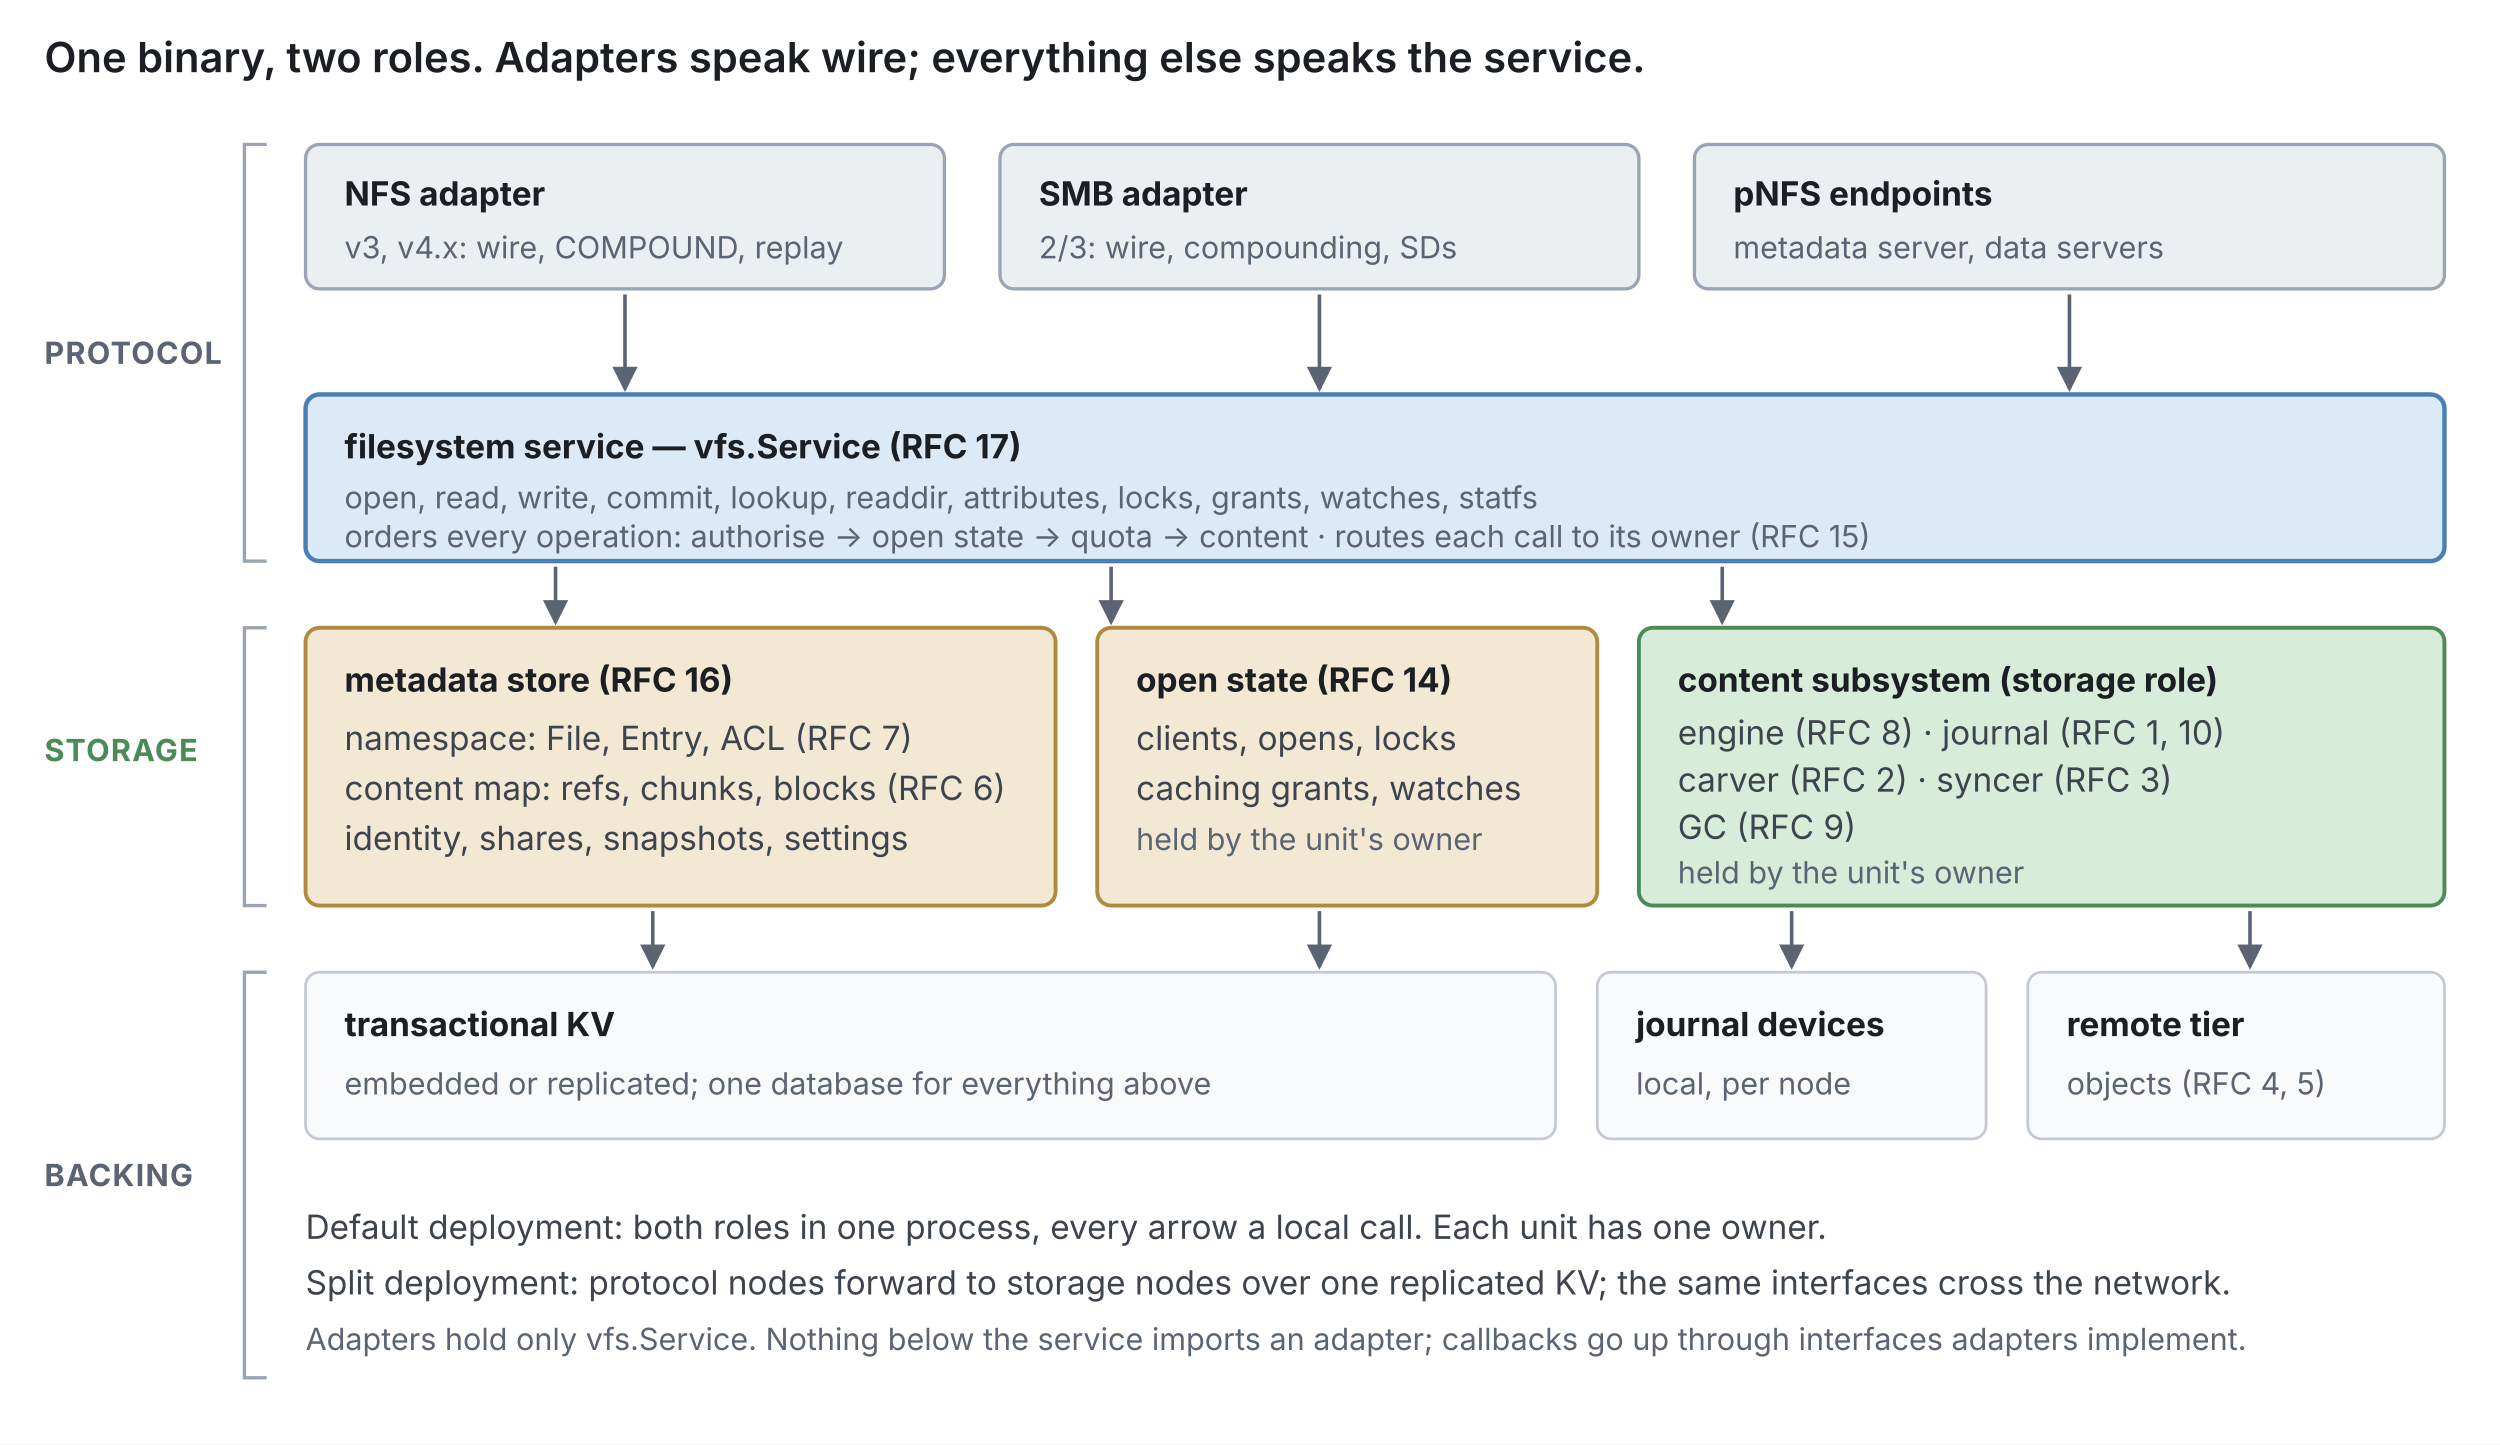
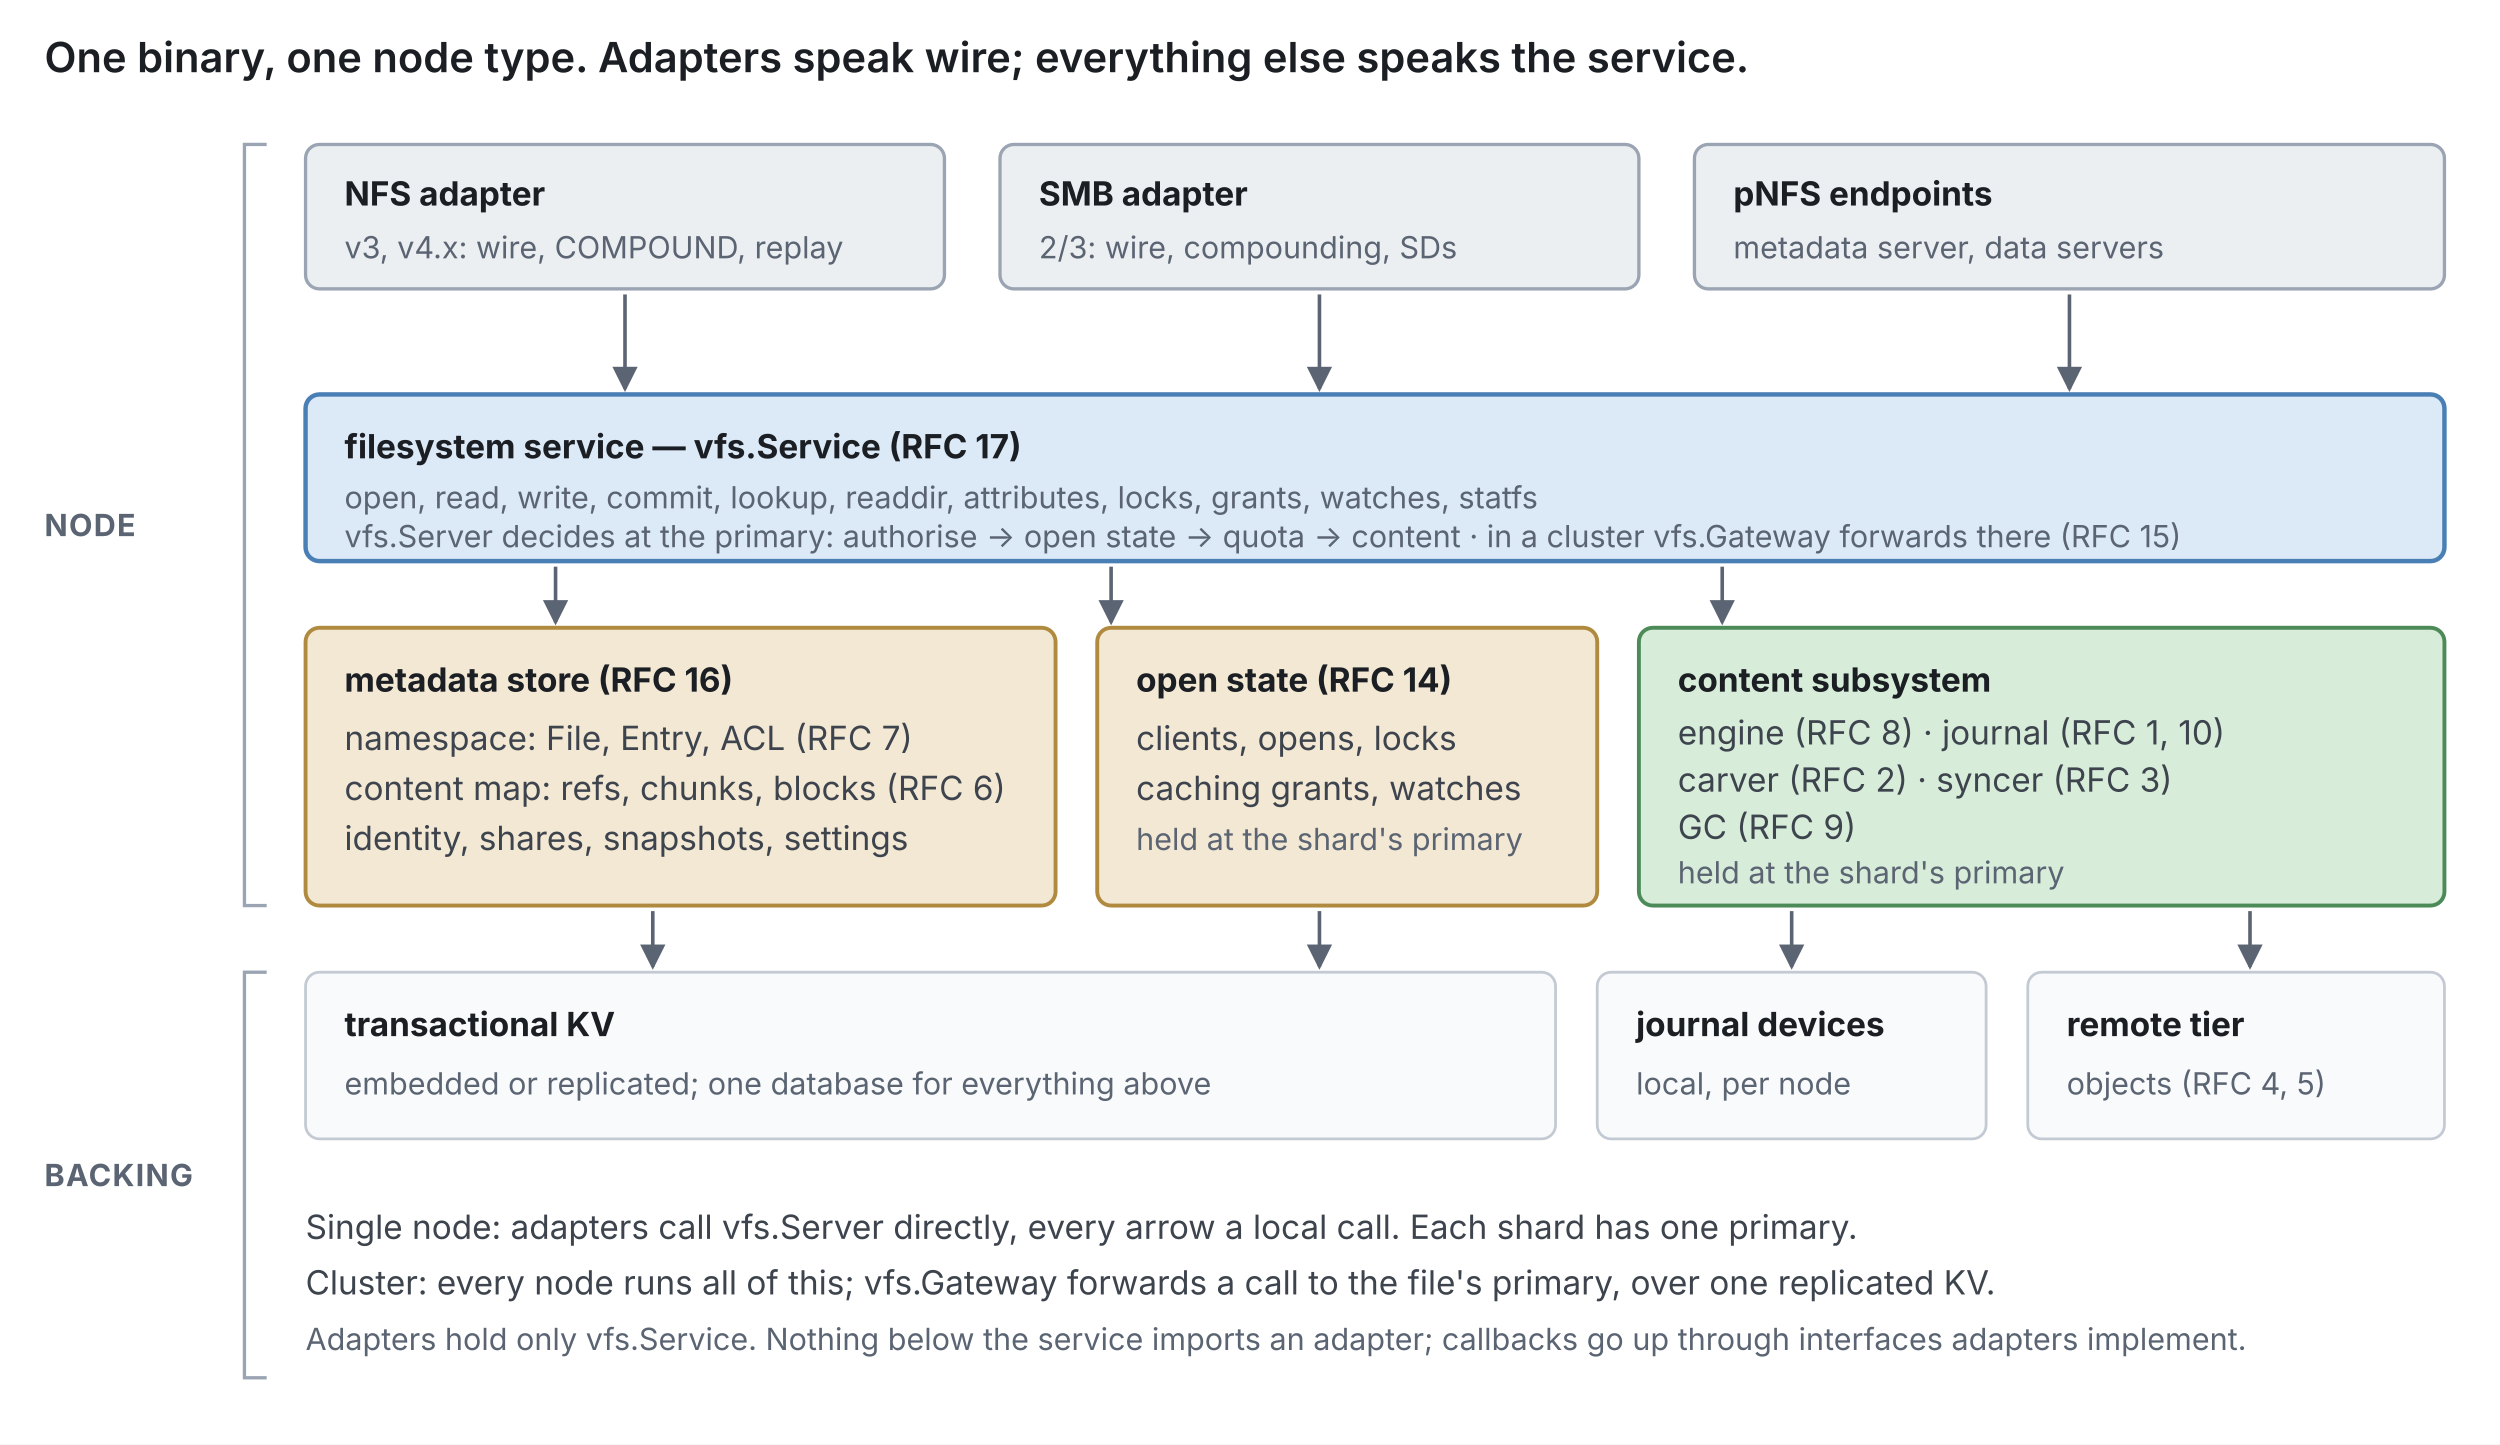
<svg xmlns="http://www.w3.org/2000/svg" viewBox="0 0 900 520" width="900" height="520" font-family="system-ui,-apple-system,Segoe UI,sans-serif">
  <defs>
    <style>
      .t{font-size:15px;font-weight:600;fill:#1b1f24}.h{font-size:12px;font-weight:700;fill:#1b1f24}
      .l{font-size:12px;fill:#3d444d}.s{font-size:11px;fill:#5b6472}
      .m{font-family:ui-monospace,SFMono-Regular,Menlo,monospace;font-size:11px;fill:#1b1f24}
      .ada{fill:#eceff2;stroke:#9aa4b2;stroke-width:1.2}
      .vfs{fill:#dce9f7;stroke:#4a7fb5;stroke-width:1.6}
      .meta{fill:#f3e8d4;stroke:#b08a3e;stroke-width:1.4}
      .data{fill:#d7ecd9;stroke:#4c8a58;stroke-width:1.4}
      .ext{fill:#f9fafb;stroke:#c3cad3;stroke-width:1}
      .role{font-size:11px;font-weight:700;fill:#5b6472;letter-spacing:.04em}
      .arr{stroke:#5b6472;stroke-width:1.3;fill:none;marker-end:url(#a)}
      .brk{stroke:#9aa4b2;stroke-width:1.2;fill:none}
    </style>
    <marker id="a" viewBox="0 0 8 8" refX="7" refY="4" markerWidth="7" markerHeight="7" orient="auto">
      <path d="M0,0 L8,4 L0,8 z" fill="#5b6472" />
    </marker>
  </defs>
  <rect width="900" height="520" fill="#ffffff" />
-   <text x="16" y="26" class="t">One binary, two roles. Adapters speak wire; everything else speaks the service.</text>
-   <path d="M96,52 L88,52 L88,202 L96,202" class="brk" />
-   <text x="16" y="131" class="role">PROTOCOL</text>
-   <path d="M96,226 L88,226 L88,326 L96,326" class="brk" />
-   <text x="16" y="274" class="role" style="fill:#4c8a58">STORAGE</text>
+   <text x="16" y="26" class="t">One binary, one node type. Adapters speak wire; everything else speaks the service.</text>
+   <path d="M96,52 L88,52 L88,326 L96,326" class="brk" />
+   <text x="16" y="193" class="role">NODE</text>
  <path d="M96,350 L88,350 L88,496 L96,496" class="brk" />
  <text x="16" y="427" class="role">BACKING</text>
  <rect x="110" y="52" width="230" height="52" rx="5" class="ada" />
  <text x="124" y="74" class="h">NFS adapter</text>
  <text x="124" y="93" class="s">v3, v4.x: wire, COMPOUND, replay</text>
  <rect x="360" y="52" width="230" height="52" rx="5" class="ada" />
  <text x="374" y="74" class="h">SMB adapter</text>
  <text x="374" y="93" class="s">2/3: wire, compounding, SDs</text>
  <rect x="610" y="52" width="270" height="52" rx="5" class="ada" />
  <text x="624" y="74" class="h">pNFS endpoints</text>
  <text x="624" y="93" class="s">metadata server, data servers</text>
  <path d="M225,106 L225,140" class="arr" />
  <path d="M475,106 L475,140" class="arr" />
  <path d="M745,106 L745,140" class="arr" />
  <rect x="110" y="142" width="770" height="60" rx="5" class="vfs" />
  <text x="124" y="165" class="h">filesystem service — vfs.Service (RFC 17)</text>
  <text x="124" y="183" class="s">open, read, write, commit, lookup, readdir, attributes, locks, grants, watches, statfs</text>
-   <text x="124" y="197" class="s">orders every operation: authorise → open state → quota → content · routes each call to its owner (RFC 15)</text>
+   <text x="124" y="197" class="s">vfs.Server decides at the primary: authorise → open state → quota → content · in a cluster vfs.Gateway forwards there (RFC 15)</text>
  <path d="M200,204 L200,224" class="arr" />
  <path d="M400,204 L400,224" class="arr" />
  <path d="M620,204 L620,224" class="arr" />
  <rect x="110" y="226" width="270" height="100" rx="5" class="meta" />
  <text x="124" y="249" class="h">metadata store (RFC 16)</text>
  <text x="124" y="270" class="l">namespace: File, Entry, ACL (RFC 7)</text>
  <text x="124" y="288" class="l">content map: refs, chunks, blocks (RFC 6)</text>
  <text x="124" y="306" class="l">identity, shares, snapshots, settings</text>
  <rect x="395" y="226" width="180" height="100" rx="5" class="meta" />
  <text x="409" y="249" class="h">open state (RFC 14)</text>
  <text x="409" y="270" class="l">clients, opens, locks</text>
  <text x="409" y="288" class="l">caching grants, watches</text>
-   <text x="409" y="306" class="s">held by the unit's owner</text>
+   <text x="409" y="306" class="s">held at the shard's primary</text>
  <rect x="590" y="226" width="290" height="100" rx="5" class="data" />
-   <text x="604" y="249" class="h">content subsystem (storage role)</text>
+   <text x="604" y="249" class="h">content subsystem</text>
  <text x="604" y="268" class="l">engine (RFC 8) · journal (RFC 1, 10)</text>
  <text x="604" y="285" class="l">carver (RFC 2) · syncer (RFC 3)</text>
  <text x="604" y="302" class="l">GC (RFC 9)</text>
-   <text x="604" y="318" class="s">held by the unit's owner</text>
+   <text x="604" y="318" class="s">held at the shard's primary</text>
  <path d="M235,328 L235,348" class="arr" />
  <path d="M475,328 L475,348" class="arr" />
  <path d="M645,328 L645,348" class="arr" />
  <path d="M810,328 L810,348" class="arr" />
  <rect x="110" y="350" width="450" height="60" rx="5" class="ext" />
  <text x="124" y="373" class="h">transactional KV</text>
  <text x="124" y="394" class="s">embedded or replicated; one database for everything above</text>
  <rect x="575" y="350" width="140" height="60" rx="5" class="ext" />
  <text x="589" y="373" class="h">journal devices</text>
  <text x="589" y="394" class="s">local, per node</text>
  <rect x="730" y="350" width="150" height="60" rx="5" class="ext" />
  <text x="744" y="373" class="h">remote tier</text>
  <text x="744" y="394" class="s">objects (RFC 4, 5)</text>
-   <text x="110" y="446" class="l">Default deployment: both roles in one process, every arrow a local call. Each unit has one owner.</text>
-   <text x="110" y="466" class="l">Split deployment: protocol nodes forward to storage nodes over one replicated KV; the same interfaces cross the network.</text>
+   <text x="110" y="446" class="l">Single node: adapters call vfs.Server directly, every arrow a local call. Each shard has one primary.</text>
+   <text x="110" y="466" class="l">Cluster: every node runs all of this; vfs.Gateway forwards a call to the file's primary, over one replicated KV.</text>
  <text x="110" y="486" class="s">Adapters hold only vfs.Service. Nothing below the service imports an adapter; callbacks go up through interfaces adapters implement.</text>
</svg>
